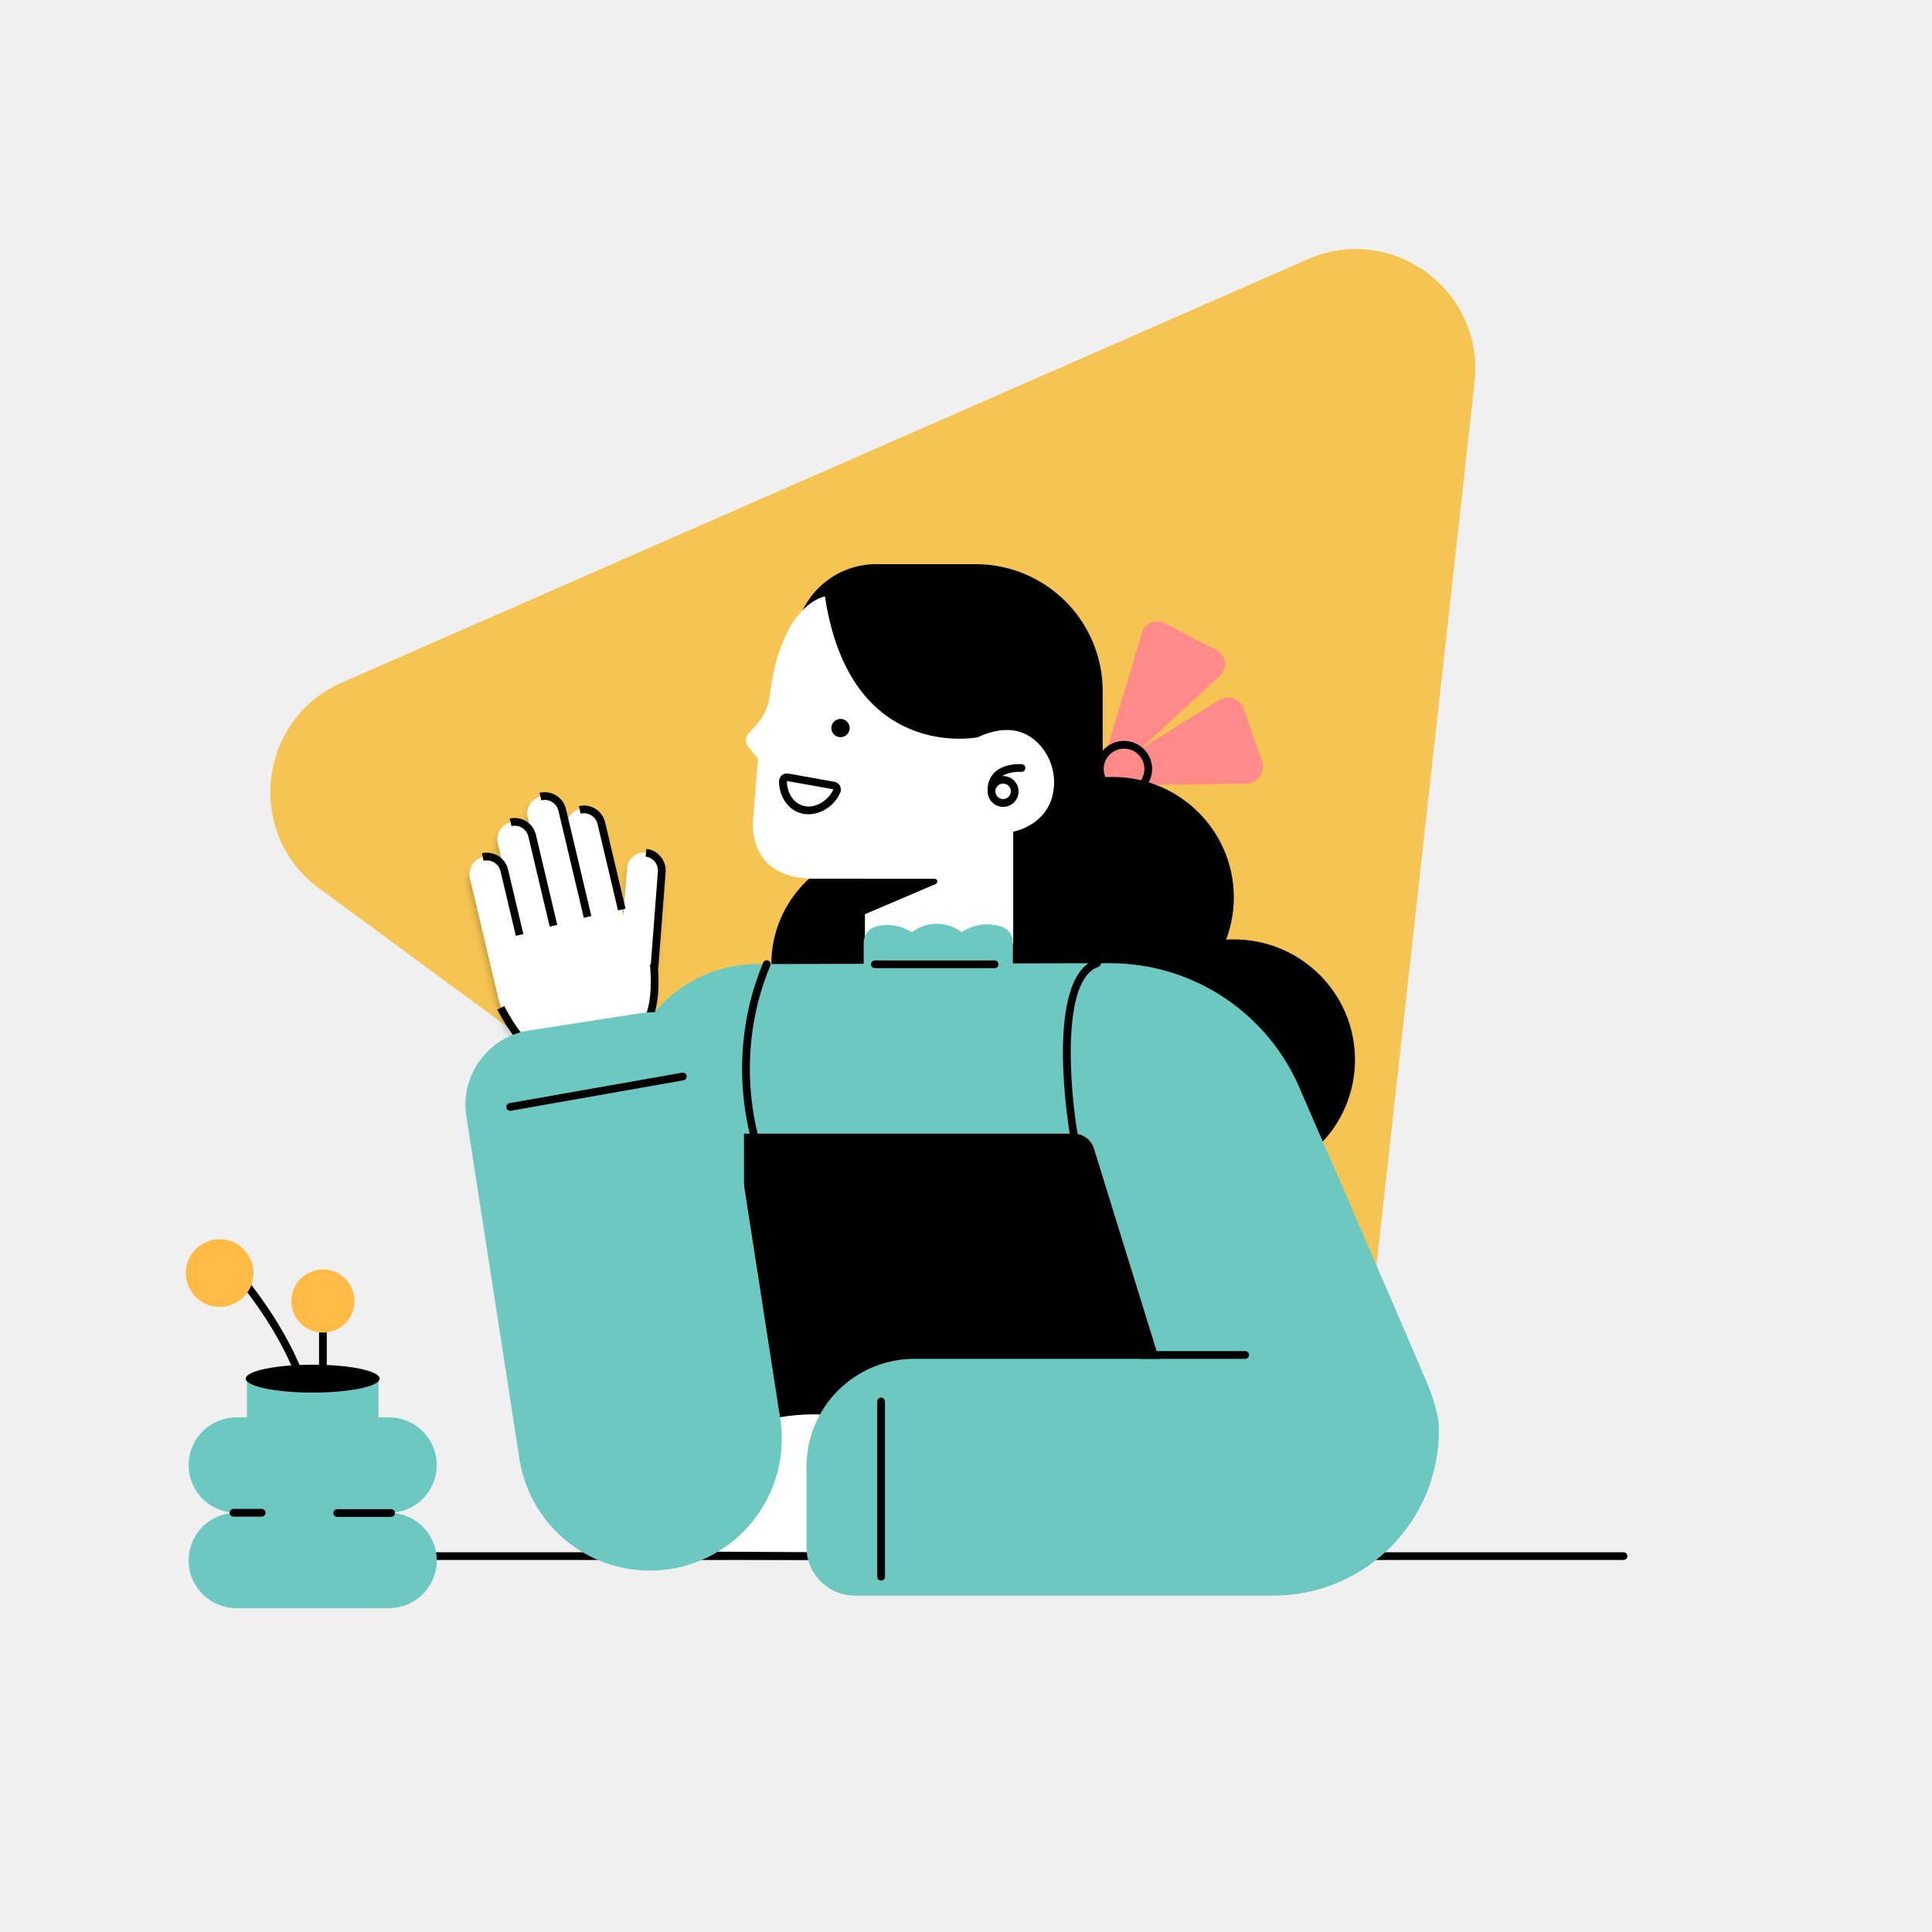
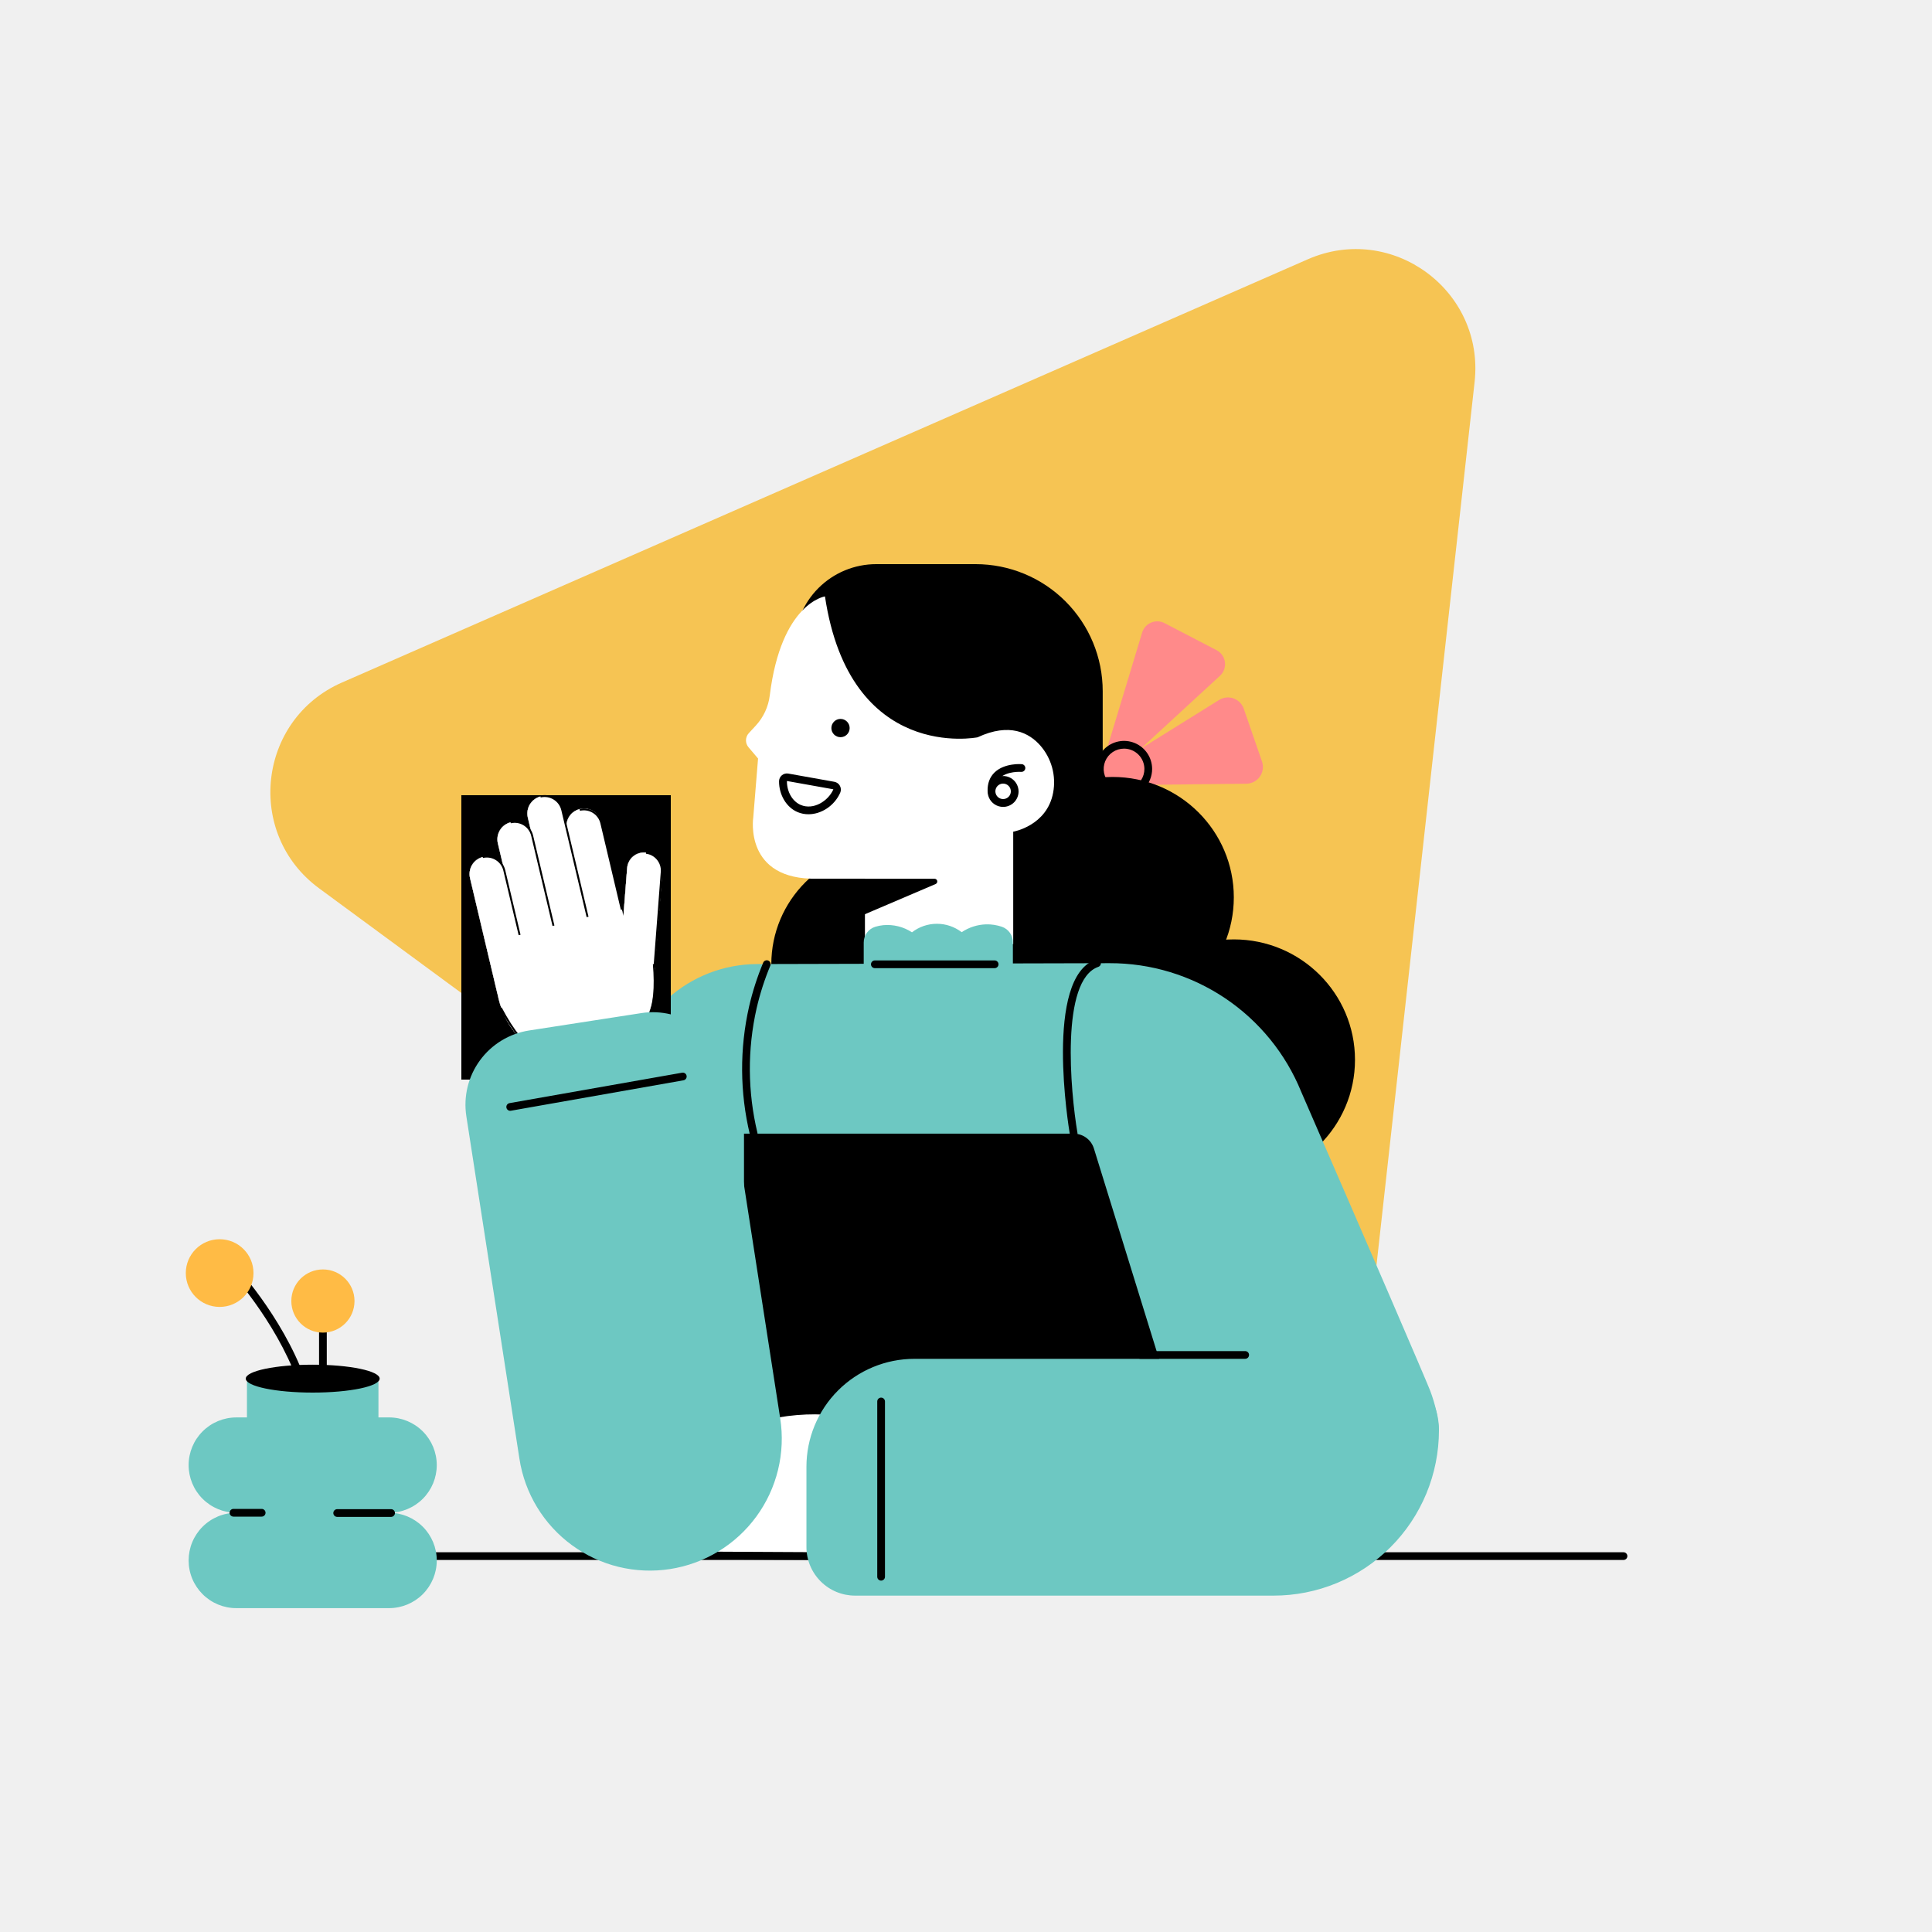
<svg xmlns="http://www.w3.org/2000/svg" width="1000" height="1000" viewBox="0 0 1000 1000" fill="none">
  <g id="DrawKit Vector Illustration Black Friday &amp; Online Shopping (5) 1">
    <g id="welcome_man">
      <path id="Vector" d="M676.91 134.21L177 353.27C133.37 372.39 126.79 431.58 165.17 459.8L604.81 783.25C643.18 811.48 697.73 787.58 702.98 740.25L763.25 197.75C768.51 150.38 720.54 115.09 676.91 134.21Z" fill="#F6C453" />
      <path id="Vector_2" d="M840.32 807.44H109.69C109.16 807.44 108.651 807.229 108.276 806.854C107.901 806.479 107.69 805.97 107.69 805.44C107.69 804.91 107.901 804.401 108.276 804.026C108.651 803.651 109.16 803.44 109.69 803.44H840.32C840.85 803.44 841.359 803.651 841.734 804.026C842.109 804.401 842.32 804.91 842.32 805.44C842.32 805.97 842.109 806.479 841.734 806.854C841.359 807.229 840.85 807.44 840.32 807.44Z" fill="black" />
      <path id="Vector_3" d="M566.23 409.83L591.17 327.41C591.518 326.259 592.115 325.2 592.919 324.307C593.723 323.413 594.715 322.709 595.823 322.243C596.93 321.776 598.128 321.561 599.328 321.61C600.529 321.66 601.704 321.974 602.77 322.53L629.69 336.53C630.854 337.136 631.855 338.013 632.608 339.087C633.361 340.162 633.845 341.402 634.017 342.702C634.19 344.003 634.047 345.326 633.6 346.56C633.153 347.794 632.416 348.902 631.45 349.79L566.23 409.83Z" fill="#FF8A8A" />
      <path id="Vector_4" d="M559.84 406.6L631 362.3C632.105 361.613 633.35 361.183 634.644 361.043C635.937 360.902 637.245 361.055 638.472 361.489C639.698 361.923 640.812 362.628 641.729 363.551C642.646 364.473 643.344 365.591 643.77 366.82L653.21 394.15C653.658 395.448 653.792 396.833 653.6 398.193C653.408 399.552 652.896 400.846 652.106 401.969C651.316 403.092 650.271 404.011 649.057 404.651C647.842 405.291 646.493 405.633 645.12 405.65L559.84 406.6Z" fill="#FF8A8A" />
      <path id="Vector_5" d="M459.22 559.11C492.352 559.11 519.21 532.252 519.21 499.12C519.21 465.988 492.352 439.13 459.22 439.13C426.088 439.13 399.23 465.988 399.23 499.12C399.23 532.252 426.088 559.11 459.22 559.11Z" fill="black" />
      <path id="Vector_6" d="M638.62 610.87C673.259 610.87 701.34 582.968 701.34 548.55C701.34 514.132 673.259 486.23 638.62 486.23C603.981 486.23 575.9 514.132 575.9 548.55C575.9 582.968 603.981 610.87 638.62 610.87Z" fill="black" />
      <path id="Vector_7" d="M575.9 526.79C610.539 526.79 638.62 498.888 638.62 464.47C638.62 430.052 610.539 402.15 575.9 402.15C541.261 402.15 513.18 430.052 513.18 464.47C513.18 498.888 541.261 526.79 575.9 526.79Z" fill="black" />
      <path id="Vector_8" d="M520.8 454.46H482.68C473.296 454.46 464.004 452.612 455.335 449.02C446.666 445.429 438.789 440.165 432.154 433.529C425.519 426.893 420.256 419.016 416.666 410.346C413.076 401.676 411.229 392.384 411.23 383V334.24C411.243 323.031 415.706 312.286 423.638 304.365C431.569 296.445 442.321 291.997 453.53 292H505C522.441 292 539.167 298.928 551.499 311.261C563.832 323.593 570.76 340.319 570.76 357.76V404.59C570.755 411.145 569.458 417.635 566.945 423.689C564.431 429.743 560.749 435.243 556.11 439.874C551.47 444.505 545.964 448.176 539.906 450.679C533.847 453.182 527.355 454.467 520.8 454.46Z" fill="black" />
      <path id="Vector_9" d="M427 308.7C427 308.7 404.38 312.04 398.44 359.88C397.738 365.724 395.215 371.199 391.23 375.53L387.59 379.47C386.672 380.462 386.15 381.756 386.122 383.106C386.095 384.457 386.564 385.772 387.44 386.8L392.37 392.6L389.88 423.2C389.88 423.2 384.88 455.81 423.27 454.8H447.69V488.63H524.44V430.48C524.44 430.48 541.93 427.48 545.11 410.26C545.913 405.956 545.731 401.525 544.578 397.301C543.424 393.077 541.329 389.169 538.45 385.87C532.72 379.38 522.62 373.87 505.99 381.63C506 381.63 439.94 394.89 427 308.7Z" fill="white" />
      <path id="Vector_10" d="M519.21 417.65C517.628 417.65 516.081 417.181 514.765 416.302C513.45 415.423 512.424 414.173 511.819 412.711C511.213 411.25 511.055 409.641 511.364 408.089C511.672 406.537 512.434 405.112 513.553 403.993C514.672 402.874 516.097 402.112 517.649 401.804C519.201 401.495 520.81 401.654 522.271 402.259C523.733 402.865 524.983 403.89 525.862 405.205C526.741 406.521 527.21 408.068 527.21 409.65C527.21 411.772 526.367 413.807 524.867 415.307C523.367 416.807 521.332 417.65 519.21 417.65ZM519.21 405.59C518.419 405.59 517.645 405.825 516.988 406.264C516.33 406.704 515.817 407.328 515.514 408.059C515.212 408.79 515.132 409.594 515.287 410.37C515.441 411.146 515.822 411.859 516.382 412.418C516.941 412.978 517.654 413.359 518.43 413.513C519.206 413.668 520.01 413.588 520.741 413.286C521.472 412.983 522.096 412.47 522.536 411.812C522.975 411.155 523.21 410.381 523.21 409.59C523.21 408.529 522.789 407.512 522.038 406.762C521.288 406.011 520.271 405.59 519.21 405.59Z" fill="black" />
      <path id="Vector_11" d="M513.18 411.62C512.66 411.62 512.16 411.418 511.787 411.056C511.413 410.694 511.196 410.2 511.18 409.68C511.04 405.55 512.27 402.21 514.85 399.75C519.97 394.87 528.52 395.49 528.85 395.52C529.38 395.561 529.873 395.811 530.219 396.216C530.565 396.62 530.736 397.145 530.695 397.675C530.654 398.206 530.404 398.698 530 399.044C529.595 399.39 529.07 399.561 528.54 399.52C528.47 399.52 521.38 399.02 517.54 402.68C515.81 404.34 515.02 406.59 515.12 409.57C515.129 409.834 515.086 410.096 514.994 410.343C514.901 410.59 514.761 410.816 514.581 411.009C514.4 411.201 514.184 411.356 513.943 411.464C513.703 411.573 513.444 411.632 513.18 411.64V411.62Z" fill="black" />
      <path id="Vector_12" d="M435.05 381.57C437.662 381.57 439.78 379.452 439.78 376.84C439.78 374.228 437.662 372.11 435.05 372.11C432.438 372.11 430.32 374.228 430.32 376.84C430.32 379.452 432.438 381.57 435.05 381.57Z" fill="black" />
      <path id="Vector_13" d="M418.44 421.46C416.514 421.467 414.606 421.087 412.83 420.34C407.08 417.91 403.22 411.5 403.23 404.4C403.232 403.805 403.365 403.217 403.619 402.678C403.872 402.139 404.241 401.663 404.698 401.282C405.155 400.9 405.691 400.624 406.266 400.472C406.842 400.319 407.444 400.295 408.03 400.4L431.88 404.66C432.49 404.773 433.066 405.022 433.565 405.39C434.065 405.757 434.474 406.233 434.763 406.782C435.052 407.331 435.212 407.938 435.233 408.558C435.253 409.177 435.132 409.794 434.88 410.36C431.82 417.16 425.05 421.46 418.44 421.46ZM407.31 404.29C407.298 404.319 407.298 404.351 407.31 404.38C407.31 409.9 410.18 414.82 414.47 416.64C421.05 419.42 428.63 414.64 431.32 408.64L431.26 408.52L407.4 404.26L407.31 404.29Z" fill="black" />
      <path id="Vector_14" d="M447.06 454.84H483.73C484.055 454.843 484.369 454.956 484.62 455.163C484.871 455.369 485.044 455.655 485.11 455.974C485.175 456.292 485.13 456.623 484.98 456.912C484.831 457.2 484.588 457.429 484.29 457.56L447.06 473.46V454.84Z" fill="black" />
      <path id="Vector_15" d="M447.06 487.85C447.052 486.026 447.631 484.248 448.712 482.779C449.792 481.309 451.317 480.226 453.06 479.69C454.394 479.286 455.764 479.012 457.15 478.87C462.388 478.385 467.635 479.685 472.04 482.56C475.718 479.71 480.237 478.158 484.89 478.148C489.543 478.137 494.069 479.667 497.76 482.5C501.485 479.999 505.836 478.593 510.32 478.44C513.133 478.362 515.937 478.789 518.6 479.7C520.259 480.28 521.696 481.361 522.712 482.795C523.728 484.228 524.273 485.943 524.27 487.7V505.2H447.06V487.85Z" fill="#6DC8C2" />
      <path id="Vector_16" d="M744.77 740.3L303.52 739.93L323.08 560.86C324.935 543.89 332.979 528.198 345.675 516.786C358.372 505.374 374.829 499.042 391.9 499L574.31 498.54C595.592 498.489 616.404 504.796 634.077 516.653C651.75 528.511 665.478 545.378 673.5 565.09C710.5 650.17 737.27 712.29 740.19 719.66C741.58 723.274 742.693 726.988 743.52 730.77C744.169 733.912 744.587 737.097 744.77 740.3Z" fill="#6DC8C2" />
      <path id="Vector_17" d="M611.27 740.07H385.09V586.78H555.78C558.112 586.78 560.382 587.527 562.259 588.911C564.136 590.294 565.52 592.243 566.21 594.47L611.27 740.07Z" fill="black" />
      <path id="Vector_18" d="M555.75 588.78C555.274 588.787 554.81 588.624 554.444 588.319C554.077 588.015 553.831 587.59 553.75 587.12C553.19 583.81 540.32 506.01 567.17 496.66C567.671 496.485 568.222 496.516 568.7 496.747C569.178 496.978 569.545 497.389 569.72 497.89C569.895 498.391 569.864 498.942 569.633 499.42C569.402 499.898 568.991 500.265 568.49 500.44C548.82 507.28 554.03 564.85 557.7 586.44C557.744 586.699 557.737 586.965 557.679 587.222C557.62 587.478 557.512 587.721 557.359 587.935C557.207 588.15 557.014 588.332 556.791 588.472C556.568 588.612 556.32 588.706 556.06 588.75C555.958 588.768 555.854 588.778 555.75 588.78Z" fill="black" />
      <path id="Vector_19" d="M390.09 588.78C389.639 588.781 389.201 588.629 388.847 588.35C388.493 588.07 388.244 587.679 388.14 587.24C382.918 565.471 382.777 542.792 387.73 520.96C389.526 513.187 391.974 505.58 395.05 498.22C395.264 497.745 395.655 497.372 396.139 497.181C396.623 496.99 397.163 496.995 397.644 497.195C398.125 497.396 398.508 497.776 398.713 498.255C398.917 498.734 398.927 499.274 398.74 499.76C395.754 506.914 393.375 514.307 391.63 521.86C386.813 543.096 386.953 565.157 392.04 586.33C392.099 586.586 392.107 586.851 392.064 587.111C392.021 587.37 391.927 587.618 391.788 587.841C391.648 588.064 391.466 588.257 391.252 588.41C391.038 588.562 390.796 588.671 390.54 588.73C390.393 588.766 390.242 588.783 390.09 588.78Z" fill="black" />
      <path id="Vector_20" d="M428.7 730.3C415.158 729.408 401.567 731.021 388.61 735.06C340.4 750.25 319.01 794.77 314.47 804.85L428.7 805.44V730.3Z" fill="white" />
      <path id="Vector_21" d="M430.7 807.45L311.38 806.83L312.64 804.03C320.1 787.51 342.36 747.54 388.01 733.15C401.199 729.037 415.034 727.393 428.82 728.3L430.7 728.42V807.45ZM317.6 802.87L426.7 803.43V732.19C414.018 731.573 401.326 733.201 389.21 737C347.5 750.11 325.93 785.5 317.6 802.87Z" fill="black" />
      <path id="Vector_22" d="M659.18 825.89H442.58C439.275 825.891 436.002 825.242 432.949 823.978C429.895 822.714 427.12 820.861 424.783 818.524C422.445 816.188 420.591 813.414 419.326 810.361C418.061 807.307 417.41 804.035 417.41 800.73V759.2C417.413 744.383 423.3 730.174 433.777 719.697C444.254 709.22 458.463 703.333 473.28 703.33H707.8C717.613 703.33 727.024 707.228 733.963 714.167C740.902 721.106 744.8 730.517 744.8 740.33C744.796 751.57 742.578 762.699 738.273 773.082C733.968 783.464 727.661 792.898 719.71 800.843C711.76 808.788 702.322 815.089 691.936 819.386C681.55 823.684 670.42 825.894 659.18 825.89Z" fill="#6DC8C2" />
      <path id="Vector_23" d="M644.5 703.32H590.2C589.67 703.32 589.161 703.109 588.786 702.734C588.411 702.359 588.2 701.851 588.2 701.32C588.2 700.79 588.411 700.281 588.786 699.906C589.161 699.531 589.67 699.32 590.2 699.32H644.5C645.03 699.32 645.539 699.531 645.914 699.906C646.289 700.281 646.5 700.79 646.5 701.32C646.5 701.851 646.289 702.359 645.914 702.734C645.539 703.109 645.03 703.32 644.5 703.32Z" fill="black" />
      <path id="Vector_24" d="M581.8 412.57C578.926 412.57 576.116 411.718 573.725 410.122C571.335 408.525 569.471 406.256 568.37 403.601C567.268 400.946 566.979 398.024 567.537 395.204C568.096 392.385 569.478 389.794 571.508 387.759C573.539 385.725 576.127 384.337 578.945 383.773C581.764 383.209 584.686 383.492 587.343 384.588C590.001 385.684 592.274 387.543 593.875 389.93C595.476 392.317 596.334 395.126 596.34 398C596.343 399.912 595.969 401.805 595.239 403.572C594.51 405.339 593.439 406.945 592.089 408.298C590.739 409.651 589.135 410.725 587.37 411.458C585.604 412.191 583.712 412.569 581.8 412.57ZM581.8 387.49C579.714 387.49 577.675 388.109 575.941 389.268C574.207 390.428 572.856 392.076 572.059 394.003C571.263 395.931 571.056 398.052 571.465 400.097C571.874 402.143 572.881 404.021 574.358 405.494C575.835 406.966 577.716 407.968 579.762 408.371C581.809 408.774 583.929 408.561 585.854 407.759C587.78 406.957 589.424 405.601 590.578 403.864C591.733 402.127 592.346 400.086 592.34 398C592.329 395.211 591.215 392.539 589.239 390.569C587.264 388.6 584.589 387.493 581.8 387.49Z" fill="black" />
      <path id="Vector_25" d="M514.82 501.12H452.82C452.29 501.12 451.781 500.909 451.406 500.534C451.031 500.159 450.82 499.65 450.82 499.12C450.82 498.59 451.031 498.081 451.406 497.706C451.781 497.331 452.29 497.12 452.82 497.12H514.82C515.35 497.12 515.859 497.331 516.234 497.706C516.609 498.081 516.82 498.59 516.82 499.12C516.82 499.65 516.609 500.159 516.234 500.534C515.859 500.909 515.35 501.12 514.82 501.12Z" fill="black" />
      <path id="Vector_26" d="M456.06 818.12C455.53 818.12 455.021 817.909 454.646 817.534C454.271 817.159 454.06 816.65 454.06 816.12V725.4C454.06 724.87 454.271 724.361 454.646 723.986C455.021 723.611 455.53 723.4 456.06 723.4C456.59 723.4 457.099 723.611 457.474 723.986C457.849 724.361 458.06 724.87 458.06 725.4V816.12C458.06 816.65 457.849 817.159 457.474 817.534C457.099 817.909 456.59 818.12 456.06 818.12Z" fill="black" />
      <path id="Vector_27" d="M155.82 715.89C155.41 715.891 155.01 715.765 154.674 715.531C154.338 715.297 154.081 714.965 153.94 714.58C142.34 682.94 118.36 657.25 118.12 657C117.755 656.614 117.559 656.099 117.574 655.568C117.589 655.038 117.814 654.535 118.2 654.17C118.586 653.805 119.101 653.609 119.632 653.624C120.162 653.639 120.665 653.864 121.03 654.25C121.27 654.51 145.81 680.77 157.7 713.25C157.881 713.747 157.857 714.296 157.634 714.776C157.411 715.256 157.007 715.627 156.51 715.81C156.287 715.879 156.053 715.907 155.82 715.89Z" fill="black" />
      <path id="Vector_28" d="M167.14 719.15C166.61 719.15 166.101 718.939 165.726 718.564C165.351 718.189 165.14 717.68 165.14 717.15V689.76C165.14 689.23 165.351 688.721 165.726 688.346C166.101 687.971 166.61 687.76 167.14 687.76C167.67 687.76 168.179 687.971 168.554 688.346C168.929 688.721 169.14 689.23 169.14 689.76V717.15C169.14 717.68 168.929 718.189 168.554 718.564C168.179 718.939 167.67 719.15 167.14 719.15Z" fill="black" />
      <path id="Vector_29" d="M226.07 758.34C226.067 751.793 223.465 745.514 218.836 740.884C214.206 736.255 207.927 733.653 201.38 733.65H195.88V715H127.82V733.66H122.32C115.772 733.66 109.492 736.261 104.862 740.892C100.231 745.522 97.63 751.802 97.63 758.35C97.638 764.892 100.243 771.163 104.873 775.786C109.502 780.408 115.778 783.003 122.32 783C119.078 782.999 115.868 783.636 112.872 784.876C109.877 786.115 107.155 787.933 104.862 790.225C102.569 792.517 100.751 795.238 99.51 798.233C98.269 801.228 97.63 804.438 97.63 807.68C97.629 810.923 98.266 814.134 99.507 817.13C100.747 820.126 102.566 822.848 104.859 825.141C107.152 827.434 109.874 829.253 112.87 830.493C115.866 831.734 119.077 832.371 122.32 832.37H201.38C207.928 832.37 214.208 829.769 218.838 825.138C223.469 820.508 226.07 814.228 226.07 807.68C226.067 801.134 223.465 794.856 218.835 790.228C214.205 785.6 207.926 783 201.38 783C207.923 783 214.198 780.403 218.828 775.779C223.457 771.155 226.062 764.883 226.07 758.34Z" fill="#6DC8C2" />
      <path id="Vector_30" d="M202.42 785.14H174.53C174 785.14 173.491 784.929 173.116 784.554C172.741 784.179 172.53 783.67 172.53 783.14C172.53 782.61 172.741 782.101 173.116 781.726C173.491 781.351 174 781.14 174.53 781.14H202.42C202.95 781.14 203.459 781.351 203.834 781.726C204.209 782.101 204.42 782.61 204.42 783.14C204.42 783.67 204.209 784.179 203.834 784.554C203.459 784.929 202.95 785.14 202.42 785.14Z" fill="black" />
      <path id="Vector_31" d="M135.44 785H120.84C120.31 785 119.801 784.789 119.426 784.414C119.051 784.039 118.84 783.53 118.84 783C118.84 782.47 119.051 781.961 119.426 781.586C119.801 781.211 120.31 781 120.84 781H135.44C135.97 781 136.479 781.211 136.854 781.586C137.229 781.961 137.44 782.47 137.44 783C137.44 783.53 137.229 784.039 136.854 784.414C136.479 784.789 135.97 785 135.44 785Z" fill="black" />
      <path id="Vector_32" d="M161.86 720.8C180.997 720.8 196.51 717.568 196.51 713.58C196.51 709.593 180.997 706.36 161.86 706.36C142.723 706.36 127.21 709.593 127.21 713.58C127.21 717.568 142.723 720.8 161.86 720.8Z" fill="black" />
      <path id="Vector_33" d="M167.14 689.76C176.17 689.76 183.49 682.44 183.49 673.41C183.49 664.38 176.17 657.06 167.14 657.06C158.11 657.06 150.79 664.38 150.79 673.41C150.79 682.44 158.11 689.76 167.14 689.76Z" fill="#FFBB45" />
      <path id="Vector_34" d="M113.69 676.46C123.366 676.46 131.21 668.616 131.21 658.94C131.21 649.264 123.366 641.42 113.69 641.42C104.014 641.42 96.17 649.264 96.17 658.94C96.17 668.616 104.014 676.46 113.69 676.46Z" fill="#FFBB45" />
    </g>
    <g id="waving_hand">
      <g id="hand">
        <g id="Union" filter="url(#filter0_d_11_469)">
-           <path fill-rule="evenodd" clip-rule="evenodd" d="M273.221 423.164C272.065 418.283 275.086 413.388 279.968 412.232C284.85 411.076 289.744 414.096 290.9 418.978L293.433 429.673C292.29 424.798 295.309 419.915 300.184 418.761C305.066 417.605 309.96 420.625 311.116 425.507L322.561 473.843C322.605 473.879 322.648 473.915 322.691 473.951L324.614 449.403C325.008 444.369 329.394 440.754 334.411 441.329C339.427 441.904 343.174 446.451 342.78 451.485L338.561 505.364C340.04 525.95 327.324 544.89 307.715 549.533C285.796 554.723 263.565 540.084 258.061 516.836C257.911 516.205 257.776 515.575 257.654 514.945C257.563 514.676 257.484 514.401 257.417 514.119L243.3 454.497C242.144 449.615 245.165 444.721 250.047 443.565C254.921 442.41 259.808 445.42 260.974 450.289L257.717 436.535C256.561 431.653 259.582 426.758 264.463 425.602C269.345 424.446 274.24 427.467 275.396 432.349L283.51 466.617L273.221 423.164Z" fill="white" />
+           <path fillRule="evenodd" clipRule="evenodd" d="M273.221 423.164C272.065 418.283 275.086 413.388 279.968 412.232C284.85 411.076 289.744 414.096 290.9 418.978L293.433 429.673C292.29 424.798 295.309 419.915 300.184 418.761C305.066 417.605 309.96 420.625 311.116 425.507L322.561 473.843C322.605 473.879 322.648 473.915 322.691 473.951L324.614 449.403C325.008 444.369 329.394 440.754 334.411 441.329C339.427 441.904 343.174 446.451 342.78 451.485L338.561 505.364C340.04 525.95 327.324 544.89 307.715 549.533C285.796 554.723 263.565 540.084 258.061 516.836C257.911 516.205 257.776 515.575 257.654 514.945C257.563 514.676 257.484 514.401 257.417 514.119L243.3 454.497C242.144 449.615 245.165 444.721 250.047 443.565C254.921 442.41 259.808 445.42 260.974 450.289L257.717 436.535C256.561 431.653 259.582 426.758 264.463 425.602C269.345 424.446 274.24 427.467 275.396 432.349L283.51 466.617L273.221 423.164Z" fill="white" />
        </g>
-         <path id="Vector 1" d="M249.866 443.607V443.607C254.848 442.428 259.842 445.51 261.022 450.491L268.94 483.931" stroke="black" stroke-width="4" />
-         <path id="Vector 5" d="M334.376 441.379V441.379C339.246 441.925 342.892 446.329 342.52 451.215L338.746 500.787" stroke="black" stroke-width="4" />
-         <path id="Vector 2" d="M264.283 425.645V425.645C269.265 424.465 274.259 427.548 275.439 432.529L286.48 479.16" stroke="black" stroke-width="4" />
-         <path id="Vector 3" d="M279.732 412.288V412.288C284.775 411.094 289.83 414.213 291.024 419.256L304.126 474.59" stroke="black" stroke-width="4" />
-         <path id="Vector 4" d="M300.094 419.186V419.186C305.076 418.007 310.07 421.089 311.25 426.07L321.834 470.773" stroke="black" stroke-width="4" />
-         <path id="Vector 6" d="M338.429 499.018C340.446 523.154 335.415 535.574 318.699 544.857C313.154 547.937 306.963 549.78 300.642 550.307C284.14 551.684 272.21 546.32 259.197 521.636" stroke="black" stroke-width="4" />
+         <path id="Vector 1" d="M249.866 443.607V443.607C254.848 442.428 259.842 445.51 261.022 450.491L268.94 483.931" stroke="black" strokeWidth="4" />
+         <path id="Vector 5" d="M334.376 441.379V441.379C339.246 441.925 342.892 446.329 342.52 451.215L338.746 500.787" stroke="black" strokeWidth="4" />
+         <path id="Vector 2" d="M264.283 425.645V425.645C269.265 424.465 274.259 427.548 275.439 432.529L286.48 479.16" stroke="black" strokeWidth="4" />
+         <path id="Vector 3" d="M279.732 412.288V412.288C284.775 411.094 289.83 414.213 291.024 419.256L304.126 474.59" stroke="black" strokeWidth="4" />
+         <path id="Vector 4" d="M300.094 419.186V419.186C305.076 418.007 310.07 421.089 311.25 426.07L321.834 470.773" stroke="black" strokeWidth="4" />
+         <path id="Vector 6" d="M338.429 499.018C340.446 523.154 335.415 535.574 318.699 544.857C313.154 547.937 306.963 549.78 300.642 550.307C284.14 551.684 272.21 546.32 259.197 521.636" stroke="black" strokeWidth="4" />
      </g>
      <path id="Vector_35" d="M346.812 812.141C337.949 813.515 328.903 813.13 320.189 811.008C311.475 808.885 303.264 805.067 296.026 799.771C288.787 794.475 282.663 787.805 278.003 780.142C273.343 772.479 270.237 763.973 268.865 755.11L241.377 577.739C239.802 567.552 242.336 557.157 248.423 548.839C254.51 540.52 263.651 534.959 273.837 533.378L332.006 524.37C342.186 522.802 352.572 525.34 360.881 531.427C369.19 537.513 374.742 546.65 376.316 556.829L403.843 734.194C405.217 743.057 404.832 752.103 402.709 760.817C400.587 769.531 396.769 777.742 391.473 784.98C386.177 792.218 379.507 798.343 371.844 803.003C364.181 807.663 355.675 810.768 346.812 812.141Z" fill="#6DC8C2" />
      <path id="Vector_36" d="M353.763 559.163L264.432 574.914C263.909 575.006 263.372 574.887 262.937 574.583C262.503 574.279 262.207 573.814 262.115 573.292C262.023 572.77 262.142 572.232 262.446 571.797C262.75 571.363 263.215 571.067 263.737 570.975L353.069 555.223C353.591 555.131 354.129 555.25 354.563 555.555C354.998 555.859 355.294 556.323 355.386 556.846C355.478 557.368 355.359 557.906 355.054 558.34C354.75 558.775 354.286 559.07 353.763 559.163Z" fill="black" />
    </g>
  </g>
  <defs>
-     <filter id="filter0_d_11_469" x="239.054" y="411.985" width="107.755" height="146.593" filterUnits="userSpaceOnUse" color-interpolation-filters="sRGB">
-       <feFlood flood-opacity="0" result="BackgroundImageFix" />
+     <filter id="filter0_d_11_469" x="239.054" y="411.985" width="107.755" height="146.593" filterUnits="userSpaceOnUse" colorInterpolationFilters="sRGB">
+       <feFlood floodOpacity="0" result="BackgroundImageFix" />
      <feColorMatrix in="SourceAlpha" type="matrix" values="0 0 0 0 0 0 0 0 0 0 0 0 0 0 0 0 0 0 127 0" result="hardAlpha" />
      <feOffset dy="4" />
      <feGaussianBlur stdDeviation="2" />
      <feComposite in2="hardAlpha" operator="out" />
      <feColorMatrix type="matrix" values="0 0 0 0 0 0 0 0 0 0 0 0 0 0 0 0 0 0 0.25 0" />
      <feBlend mode="normal" in2="BackgroundImageFix" result="effect1_dropShadow_11_469" />
      <feBlend mode="normal" in="SourceGraphic" in2="effect1_dropShadow_11_469" result="shape" />
    </filter>
  </defs>
</svg>
